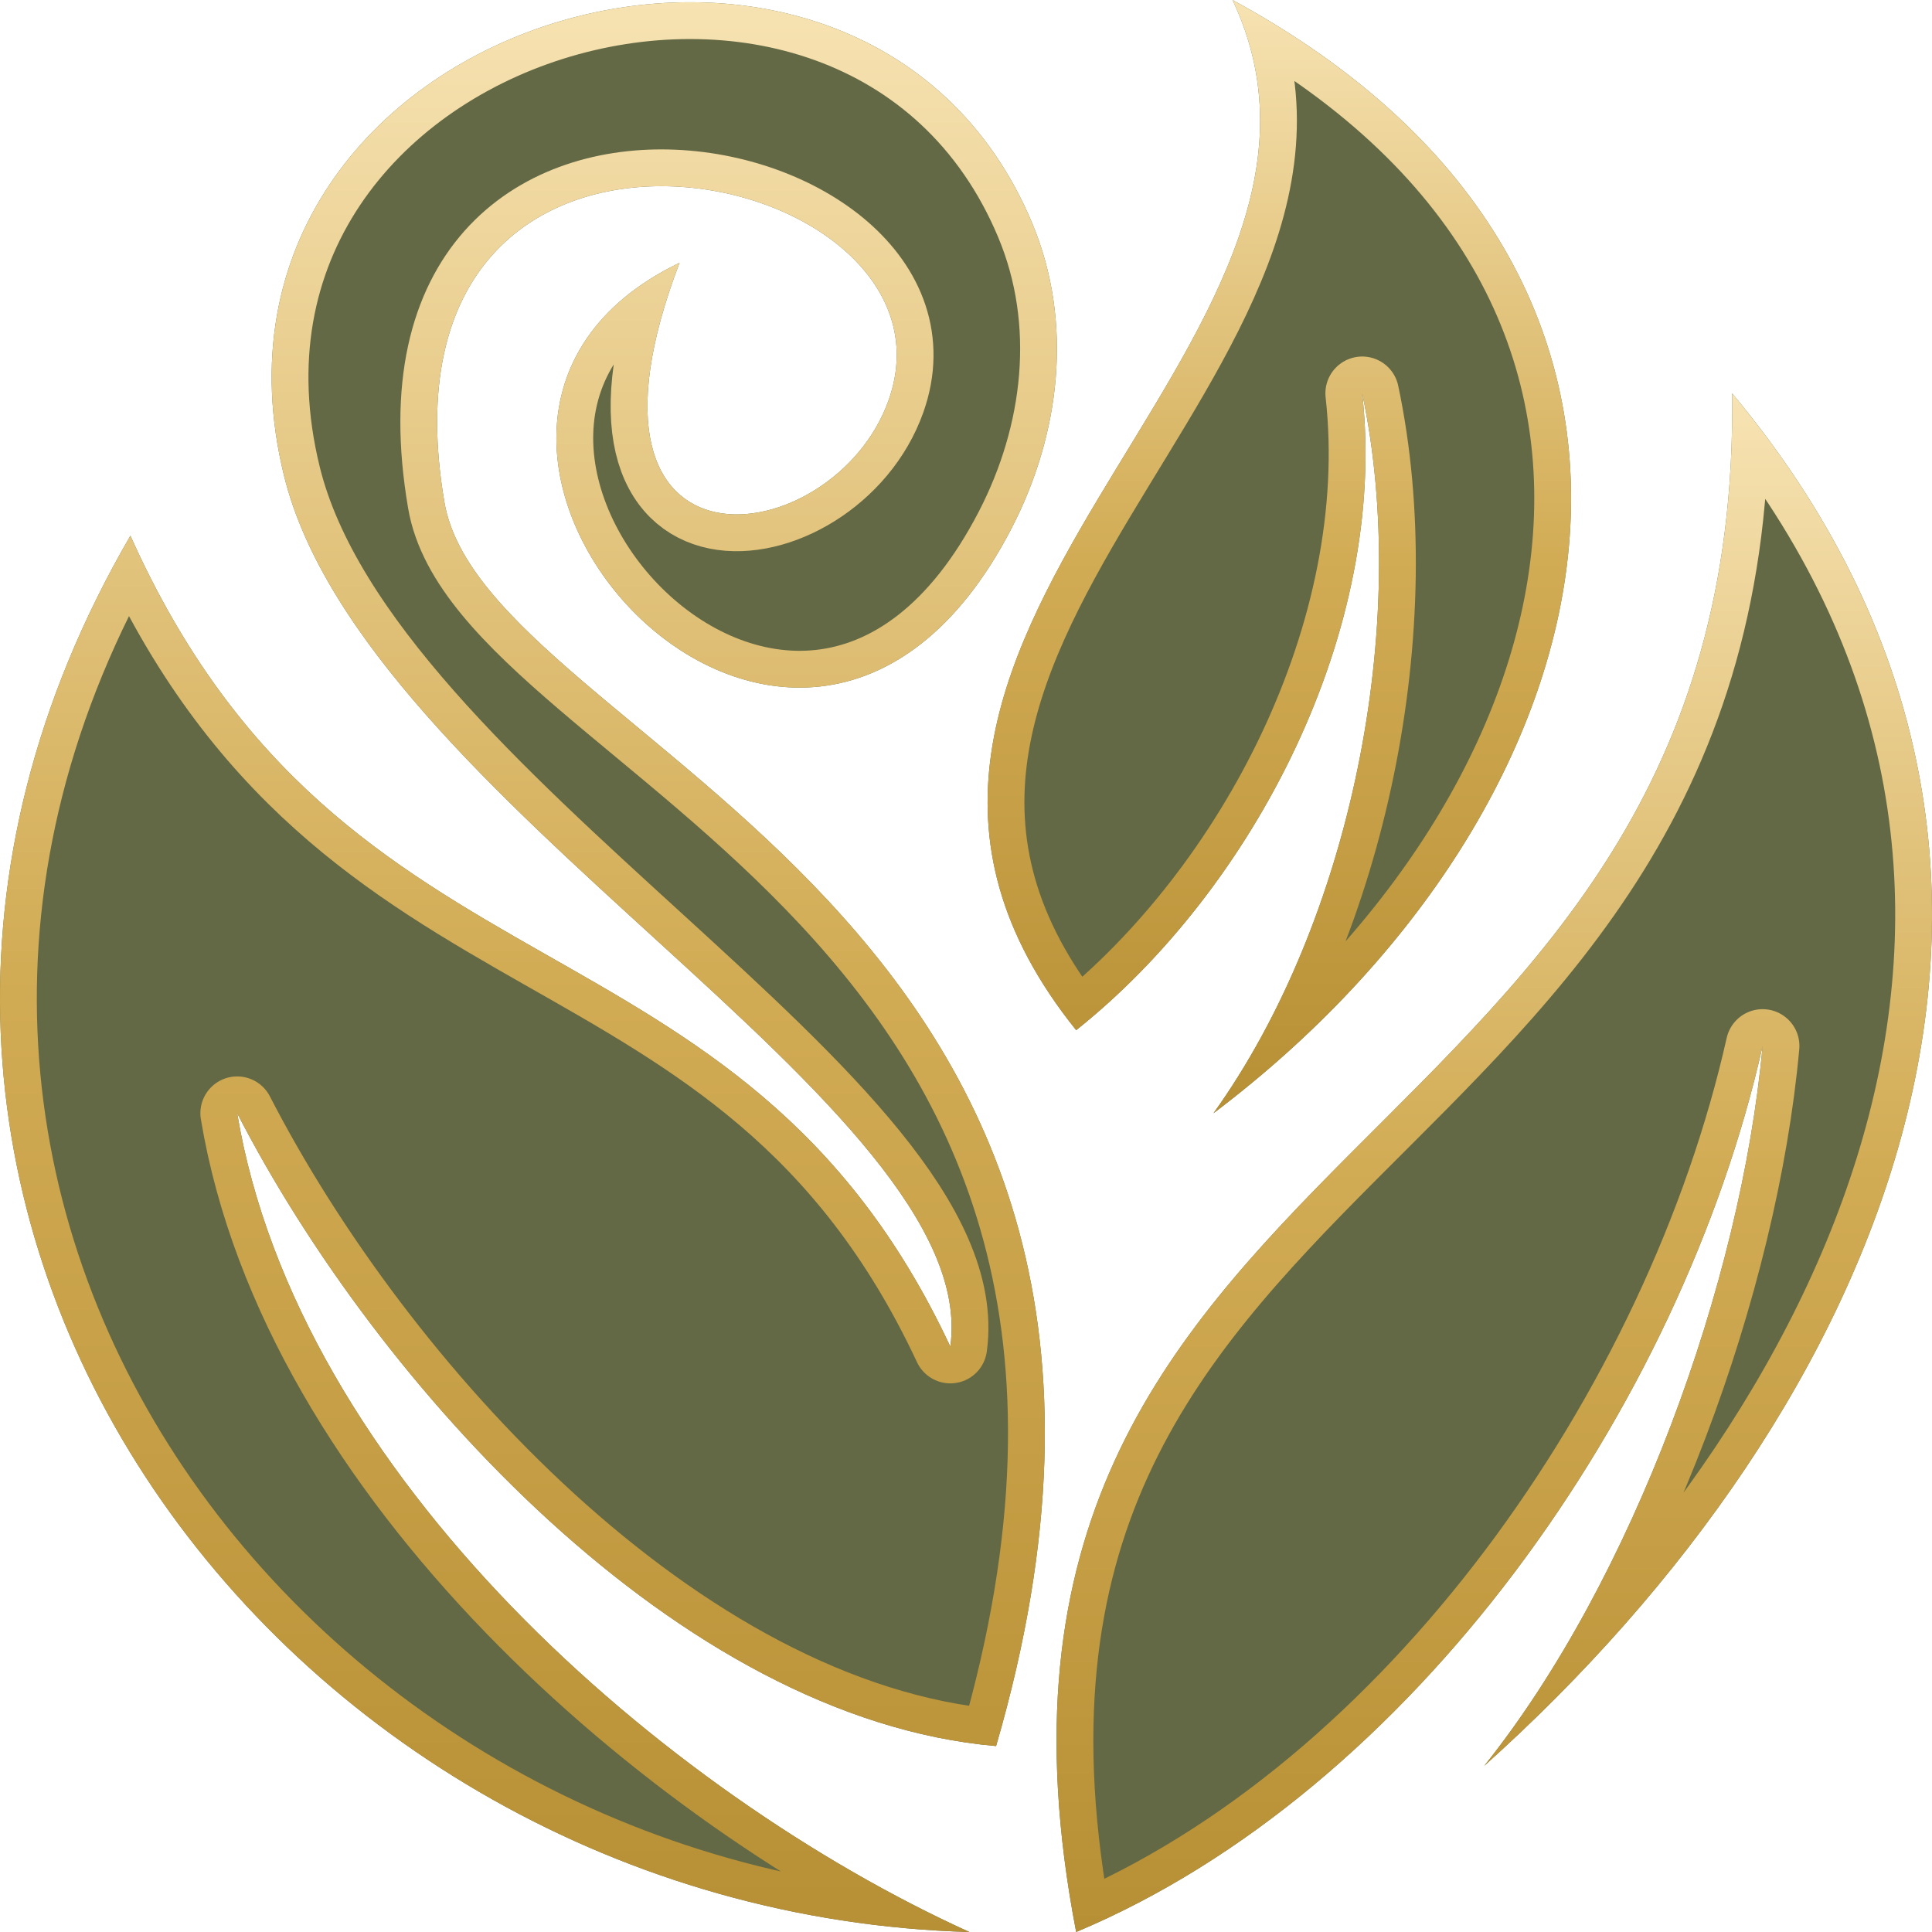
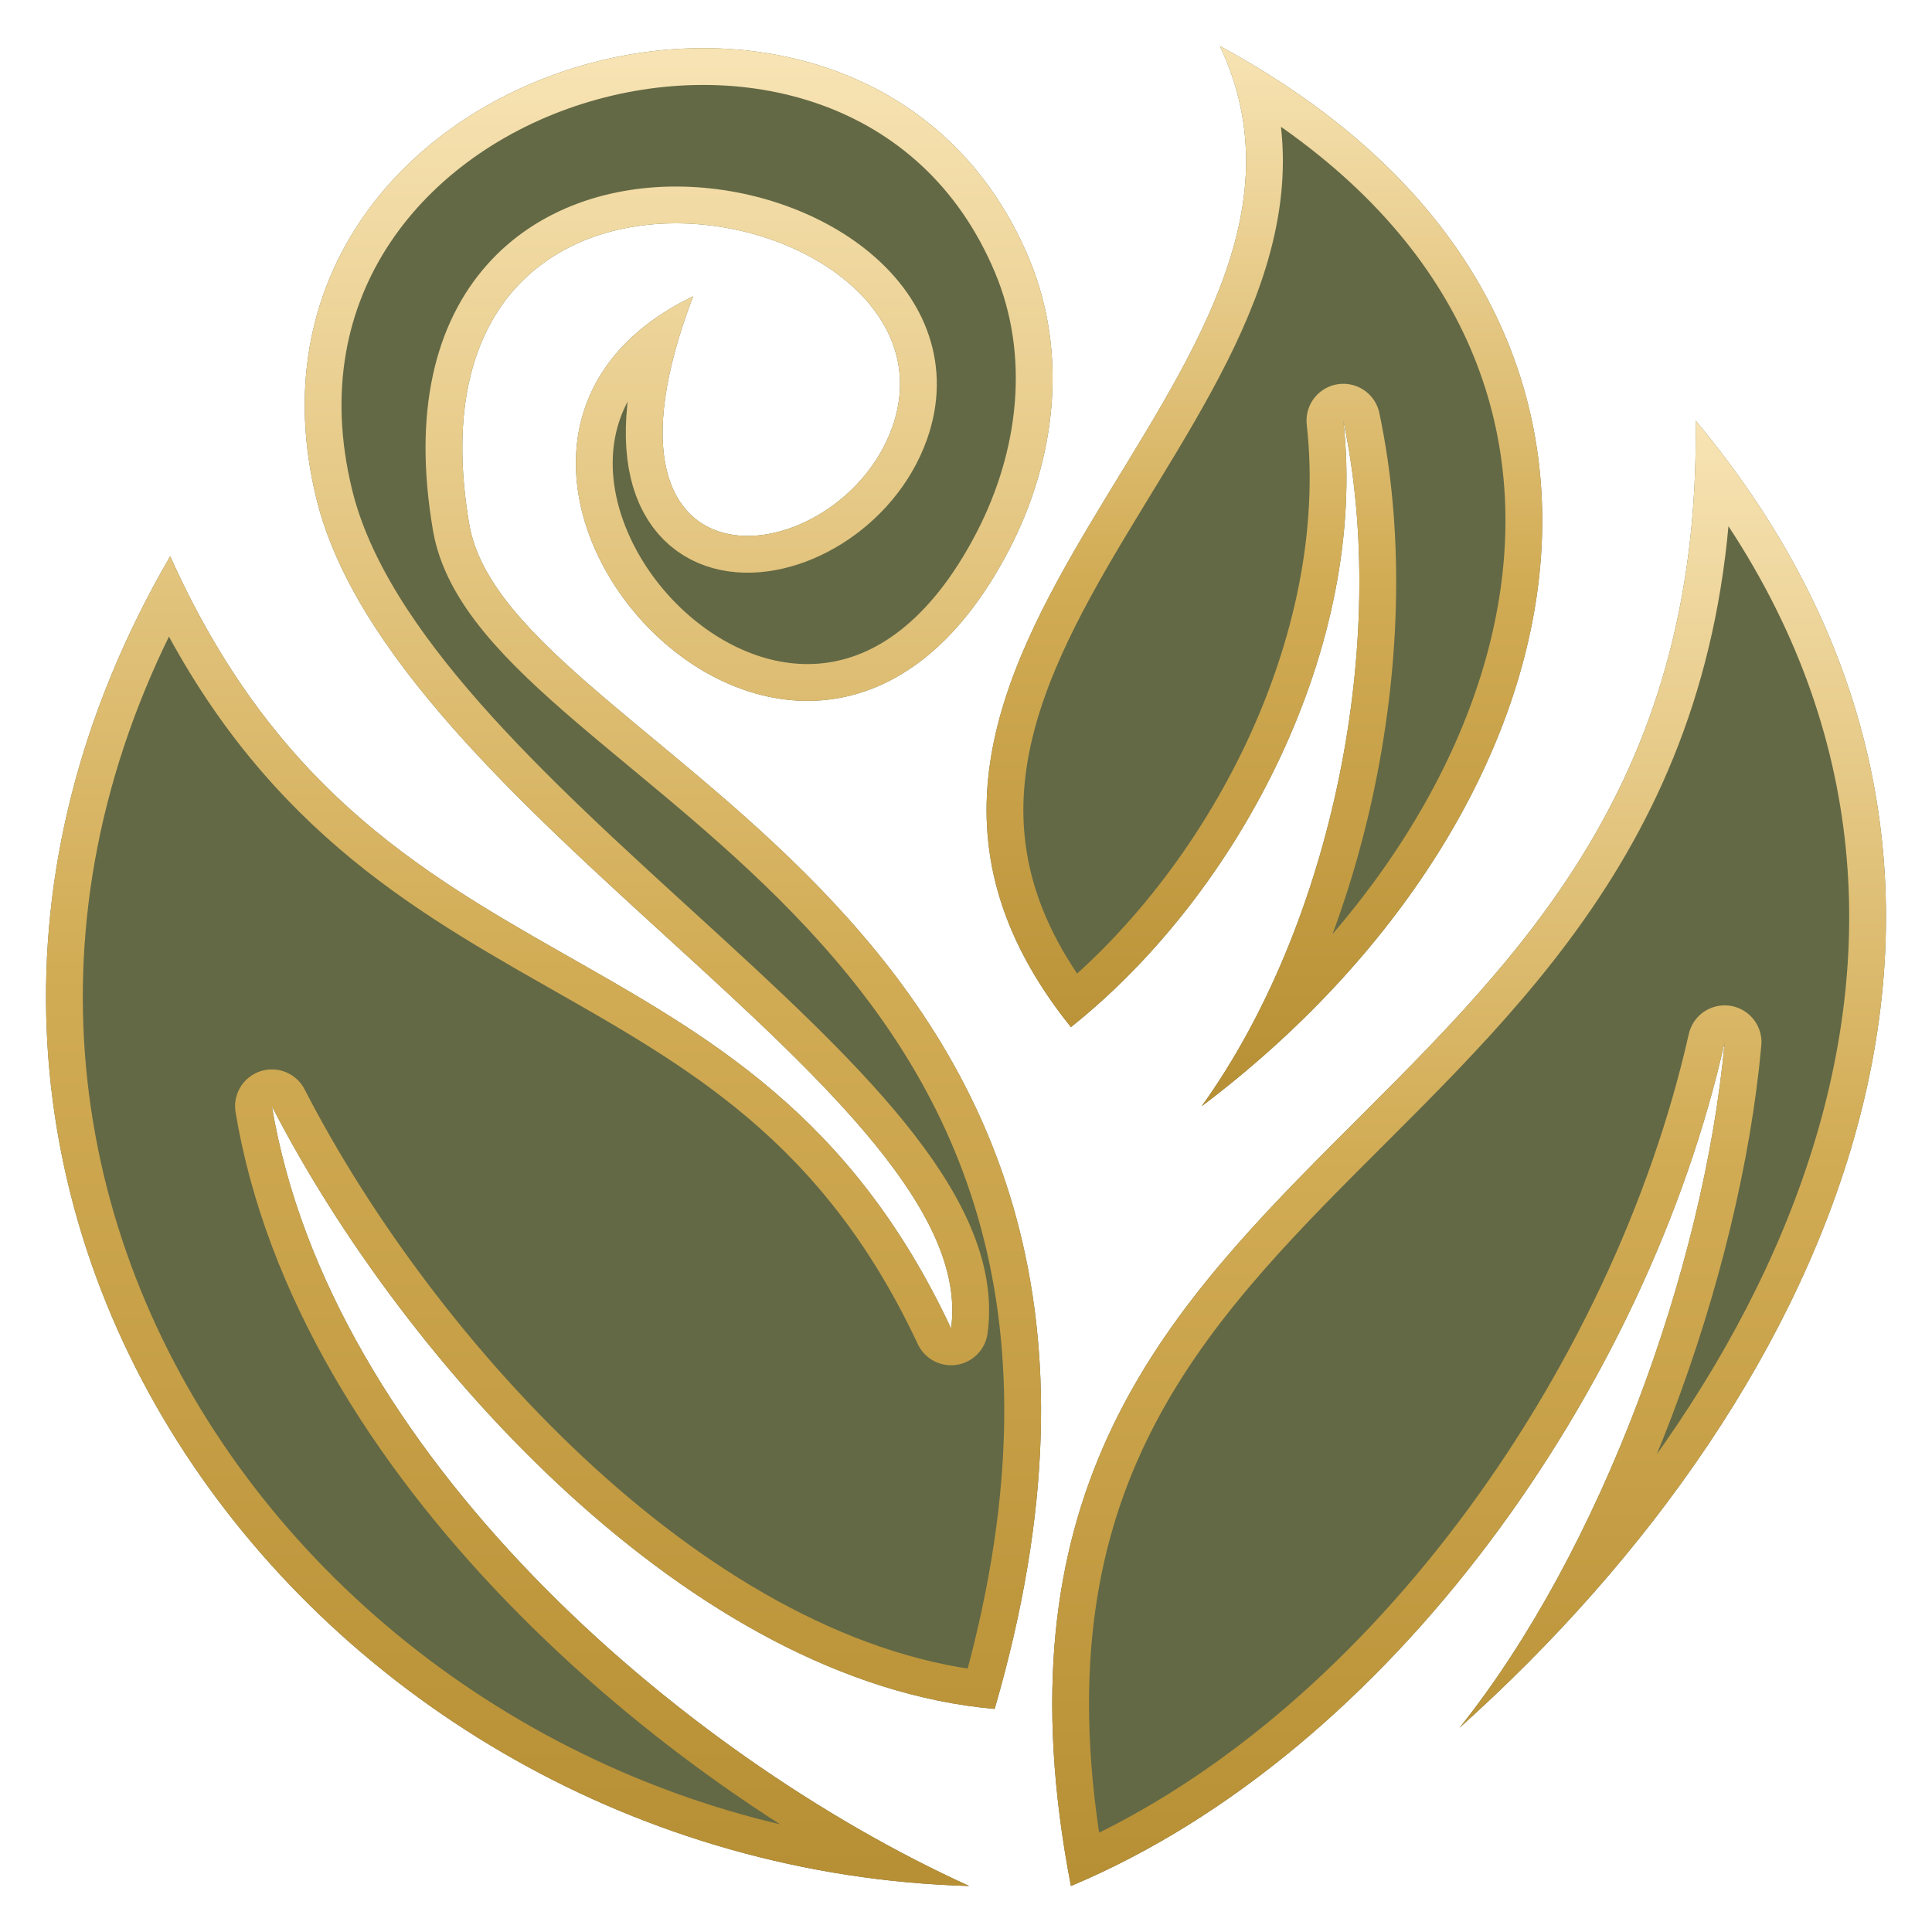
<svg xmlns="http://www.w3.org/2000/svg" viewBox="0 0 84 84">
  <defs>
    <linearGradient id="gold" x1="0" y1="0" x2="0" y2="1">
      <stop offset="0" stop-color="#f7e3b3" />
      <stop offset="0.5" stop-color="#d2ac55" />
      <stop offset="1" stop-color="#b78f34" />
    </linearGradient>
  </defs>
-   <clipPath id="shape">
-     <path d="M42.147 84C12.11 83.152 -11.196 52.288 5.67 23.292C15.033 44.188 32.147 38.944 41.319 58.547C42.763 48.058 15.823 34.858 12.347 20.675C7.456 0.722 37.415 -8.075 44.872 9.689C46.689 14.021 46.1 18.878 43.978 22.977C34.573 41.148 14.65 18.599 29.546 11.425C24.08 25.711 36.261 24.094 38.636 17.396C42.316 7.018 15.842 1.503 19.323 21.836C21.14 32.449 53.95 39.342 43.308 75.916C29.467 74.711 16.38 60.2 10.312 48.401C12.941 64.167 28.909 77.988 42.147 84Z" />
-     <path d="M59.226 17.101C60.377 27.412 54.484 38.665 46.79 44.79C33.142 27.802 60.716 15.081 53.588 0C75.993 12.149 70.462 35.047 52.76 48.401C58.733 40.072 61.355 27.137 59.226 17.101Z" />
-     <path d="M46.79 84C40.018 48.869 75.779 51.249 75.309 17.101C92.47 37.658 81.746 61.357 64.531 76.776C70.99 68.696 75.7 55.756 76.635 45.477C73.088 61.236 61.396 77.875 46.79 84Z" />
-   </clipPath>
-   <g fill="#636945">
-     <path d="M42.147 84C12.11 83.152 -11.196 52.288 5.67 23.292C15.033 44.188 32.147 38.944 41.319 58.547C42.763 48.058 15.823 34.858 12.347 20.675C7.456 0.722 37.415 -8.075 44.872 9.689C46.689 14.021 46.1 18.878 43.978 22.977C34.573 41.148 14.65 18.599 29.546 11.425C24.08 25.711 36.261 24.094 38.636 17.396C42.316 7.018 15.842 1.503 19.323 21.836C21.14 32.449 53.95 39.342 43.308 75.916C29.467 74.711 16.38 60.2 10.312 48.401C12.941 64.167 28.909 77.988 42.147 84Z" />
-     <path d="M59.226 17.101C60.377 27.412 54.484 38.665 46.79 44.79C33.142 27.802 60.716 15.081 53.588 0C75.993 12.149 70.462 35.047 52.76 48.401C58.733 40.072 61.355 27.137 59.226 17.101Z" />
-     <path d="M46.79 84C40.018 48.869 75.779 51.249 75.309 17.101C92.47 37.658 81.746 61.357 64.531 76.776C70.99 68.696 75.7 55.756 76.635 45.477C73.088 61.236 61.396 77.875 46.79 84Z" />
-   </g>
-   <g clip-path="url(#shape)" fill="none" stroke="url(#gold)" stroke-width="3.2" stroke-linejoin="round">
-     <path d="M42.147 84C12.11 83.152 -11.196 52.288 5.67 23.292C15.033 44.188 32.147 38.944 41.319 58.547C42.763 48.058 15.823 34.858 12.347 20.675C7.456 0.722 37.415 -8.075 44.872 9.689C46.689 14.021 46.1 18.878 43.978 22.977C34.573 41.148 14.65 18.599 29.546 11.425C24.08 25.711 36.261 24.094 38.636 17.396C42.316 7.018 15.842 1.503 19.323 21.836C21.14 32.449 53.95 39.342 43.308 75.916C29.467 74.711 16.38 60.2 10.312 48.401C12.941 64.167 28.909 77.988 42.147 84Z" />
-     <path d="M59.226 17.101C60.377 27.412 54.484 38.665 46.79 44.79C33.142 27.802 60.716 15.081 53.588 0C75.993 12.149 70.462 35.047 52.76 48.401C58.733 40.072 61.355 27.137 59.226 17.101Z" />
-     <path d="M46.79 84C40.018 48.869 75.779 51.249 75.309 17.101C92.47 37.658 81.746 61.357 64.531 76.776C70.99 68.696 75.7 55.756 76.635 45.477C73.088 61.236 61.396 77.875 46.79 84Z" />
+   <g transform="translate(2 2) scale(0.95238)">
+     <clipPath id="shape">
+       <path d="M42.147 84C12.11 83.152 -11.196 52.288 5.67 23.292C15.033 44.188 32.147 38.944 41.319 58.547C42.763 48.058 15.823 34.858 12.347 20.675C7.456 0.722 37.415 -8.075 44.872 9.689C46.689 14.021 46.1 18.878 43.978 22.977C34.573 41.148 14.65 18.599 29.546 11.425C24.08 25.711 36.261 24.094 38.636 17.396C42.316 7.018 15.842 1.503 19.323 21.836C21.14 32.449 53.95 39.342 43.308 75.916C29.467 74.711 16.38 60.2 10.312 48.401C12.941 64.167 28.909 77.988 42.147 84Z" />
+       <path d="M59.226 17.101C60.377 27.412 54.484 38.665 46.79 44.79C33.142 27.802 60.716 15.081 53.588 0C75.993 12.149 70.462 35.047 52.76 48.401C58.733 40.072 61.355 27.137 59.226 17.101Z" />
+       <path d="M46.79 84C40.018 48.869 75.779 51.249 75.309 17.101C92.47 37.658 81.746 61.357 64.531 76.776C70.99 68.696 75.7 55.756 76.635 45.477C73.088 61.236 61.396 77.875 46.79 84Z" />
+     </clipPath>
+     <g fill="#636945">
+       <path d="M42.147 84C12.11 83.152 -11.196 52.288 5.67 23.292C15.033 44.188 32.147 38.944 41.319 58.547C42.763 48.058 15.823 34.858 12.347 20.675C7.456 0.722 37.415 -8.075 44.872 9.689C46.689 14.021 46.1 18.878 43.978 22.977C34.573 41.148 14.65 18.599 29.546 11.425C24.08 25.711 36.261 24.094 38.636 17.396C42.316 7.018 15.842 1.503 19.323 21.836C21.14 32.449 53.95 39.342 43.308 75.916C29.467 74.711 16.38 60.2 10.312 48.401C12.941 64.167 28.909 77.988 42.147 84Z" />
+       <path d="M59.226 17.101C60.377 27.412 54.484 38.665 46.79 44.79C33.142 27.802 60.716 15.081 53.588 0C75.993 12.149 70.462 35.047 52.76 48.401C58.733 40.072 61.355 27.137 59.226 17.101Z" />
+       <path d="M46.79 84C40.018 48.869 75.779 51.249 75.309 17.101C92.47 37.658 81.746 61.357 64.531 76.776C70.99 68.696 75.7 55.756 76.635 45.477C73.088 61.236 61.396 77.875 46.79 84Z" />
+     </g>
+     <g clip-path="url(#shape)" fill="none" stroke="url(#gold)" stroke-width="3.36" stroke-linejoin="round">
+       <path d="M42.147 84C12.11 83.152 -11.196 52.288 5.67 23.292C15.033 44.188 32.147 38.944 41.319 58.547C42.763 48.058 15.823 34.858 12.347 20.675C7.456 0.722 37.415 -8.075 44.872 9.689C46.689 14.021 46.1 18.878 43.978 22.977C34.573 41.148 14.65 18.599 29.546 11.425C24.08 25.711 36.261 24.094 38.636 17.396C42.316 7.018 15.842 1.503 19.323 21.836C21.14 32.449 53.95 39.342 43.308 75.916C29.467 74.711 16.38 60.2 10.312 48.401C12.941 64.167 28.909 77.988 42.147 84Z" />
+       <path d="M59.226 17.101C60.377 27.412 54.484 38.665 46.79 44.79C33.142 27.802 60.716 15.081 53.588 0C75.993 12.149 70.462 35.047 52.76 48.401C58.733 40.072 61.355 27.137 59.226 17.101Z" />
+       <path d="M46.79 84C40.018 48.869 75.779 51.249 75.309 17.101C92.47 37.658 81.746 61.357 64.531 76.776C70.99 68.696 75.7 55.756 76.635 45.477C73.088 61.236 61.396 77.875 46.79 84Z" />
+     </g>
  </g>
</svg>
